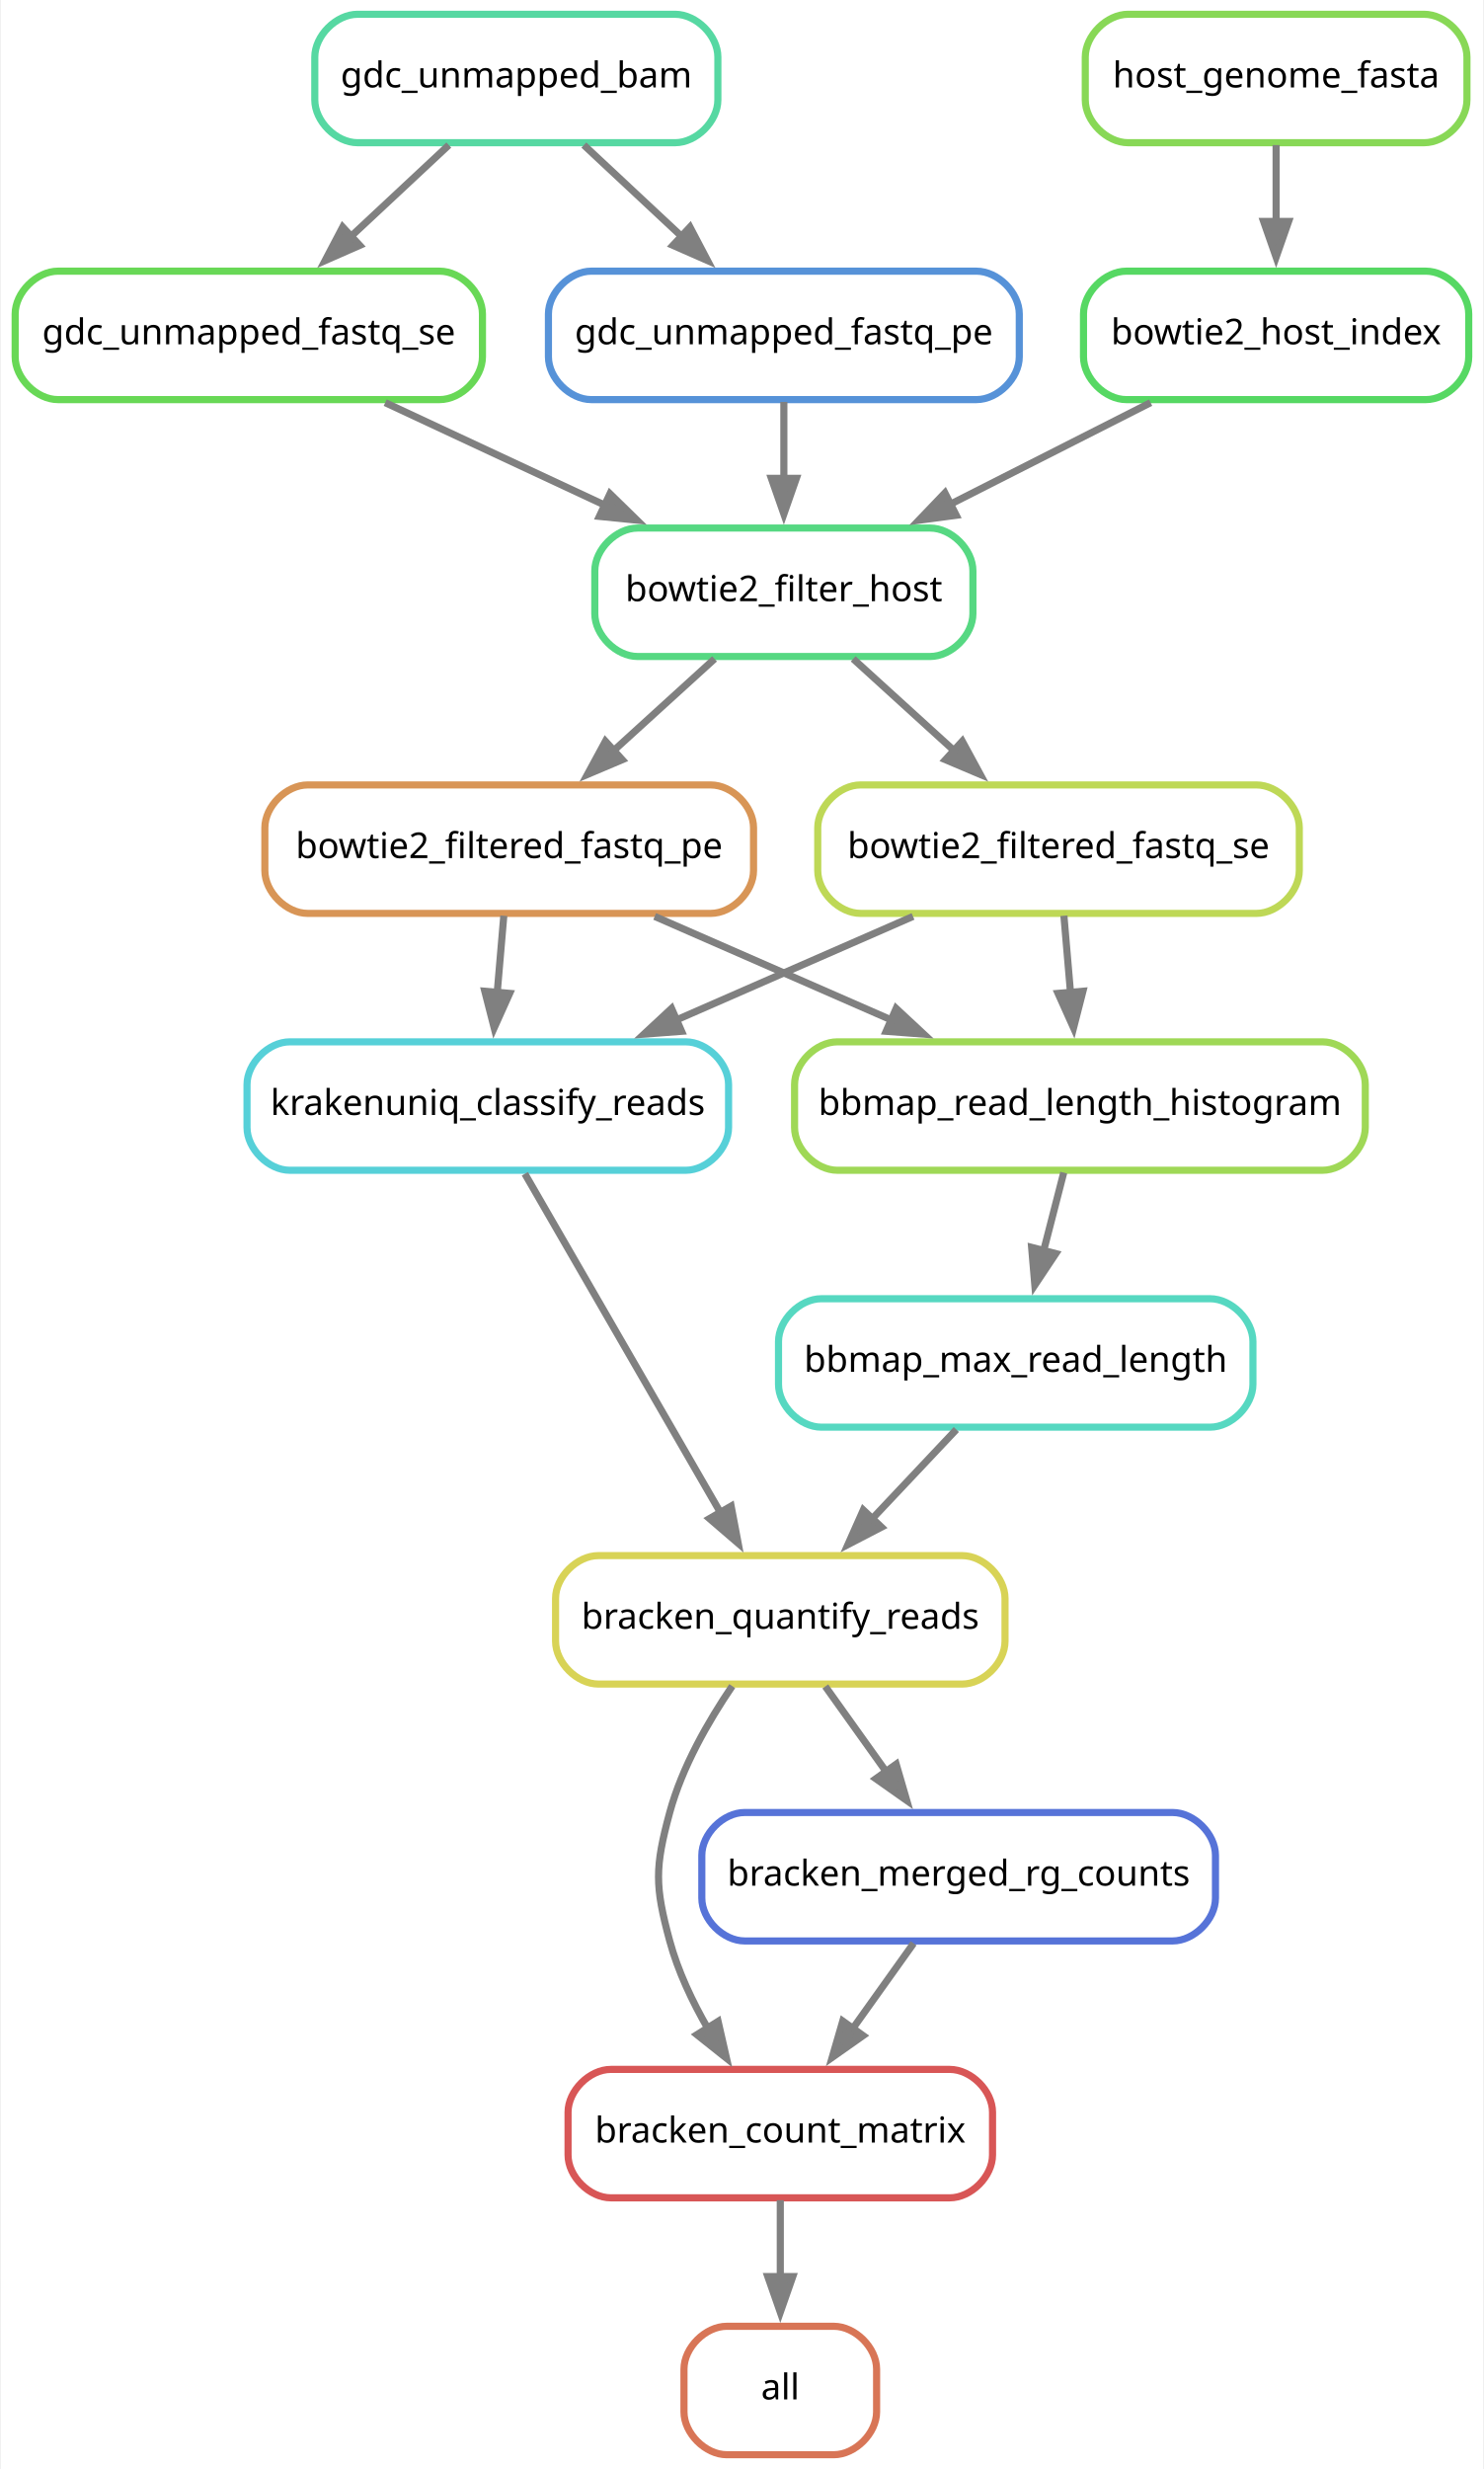
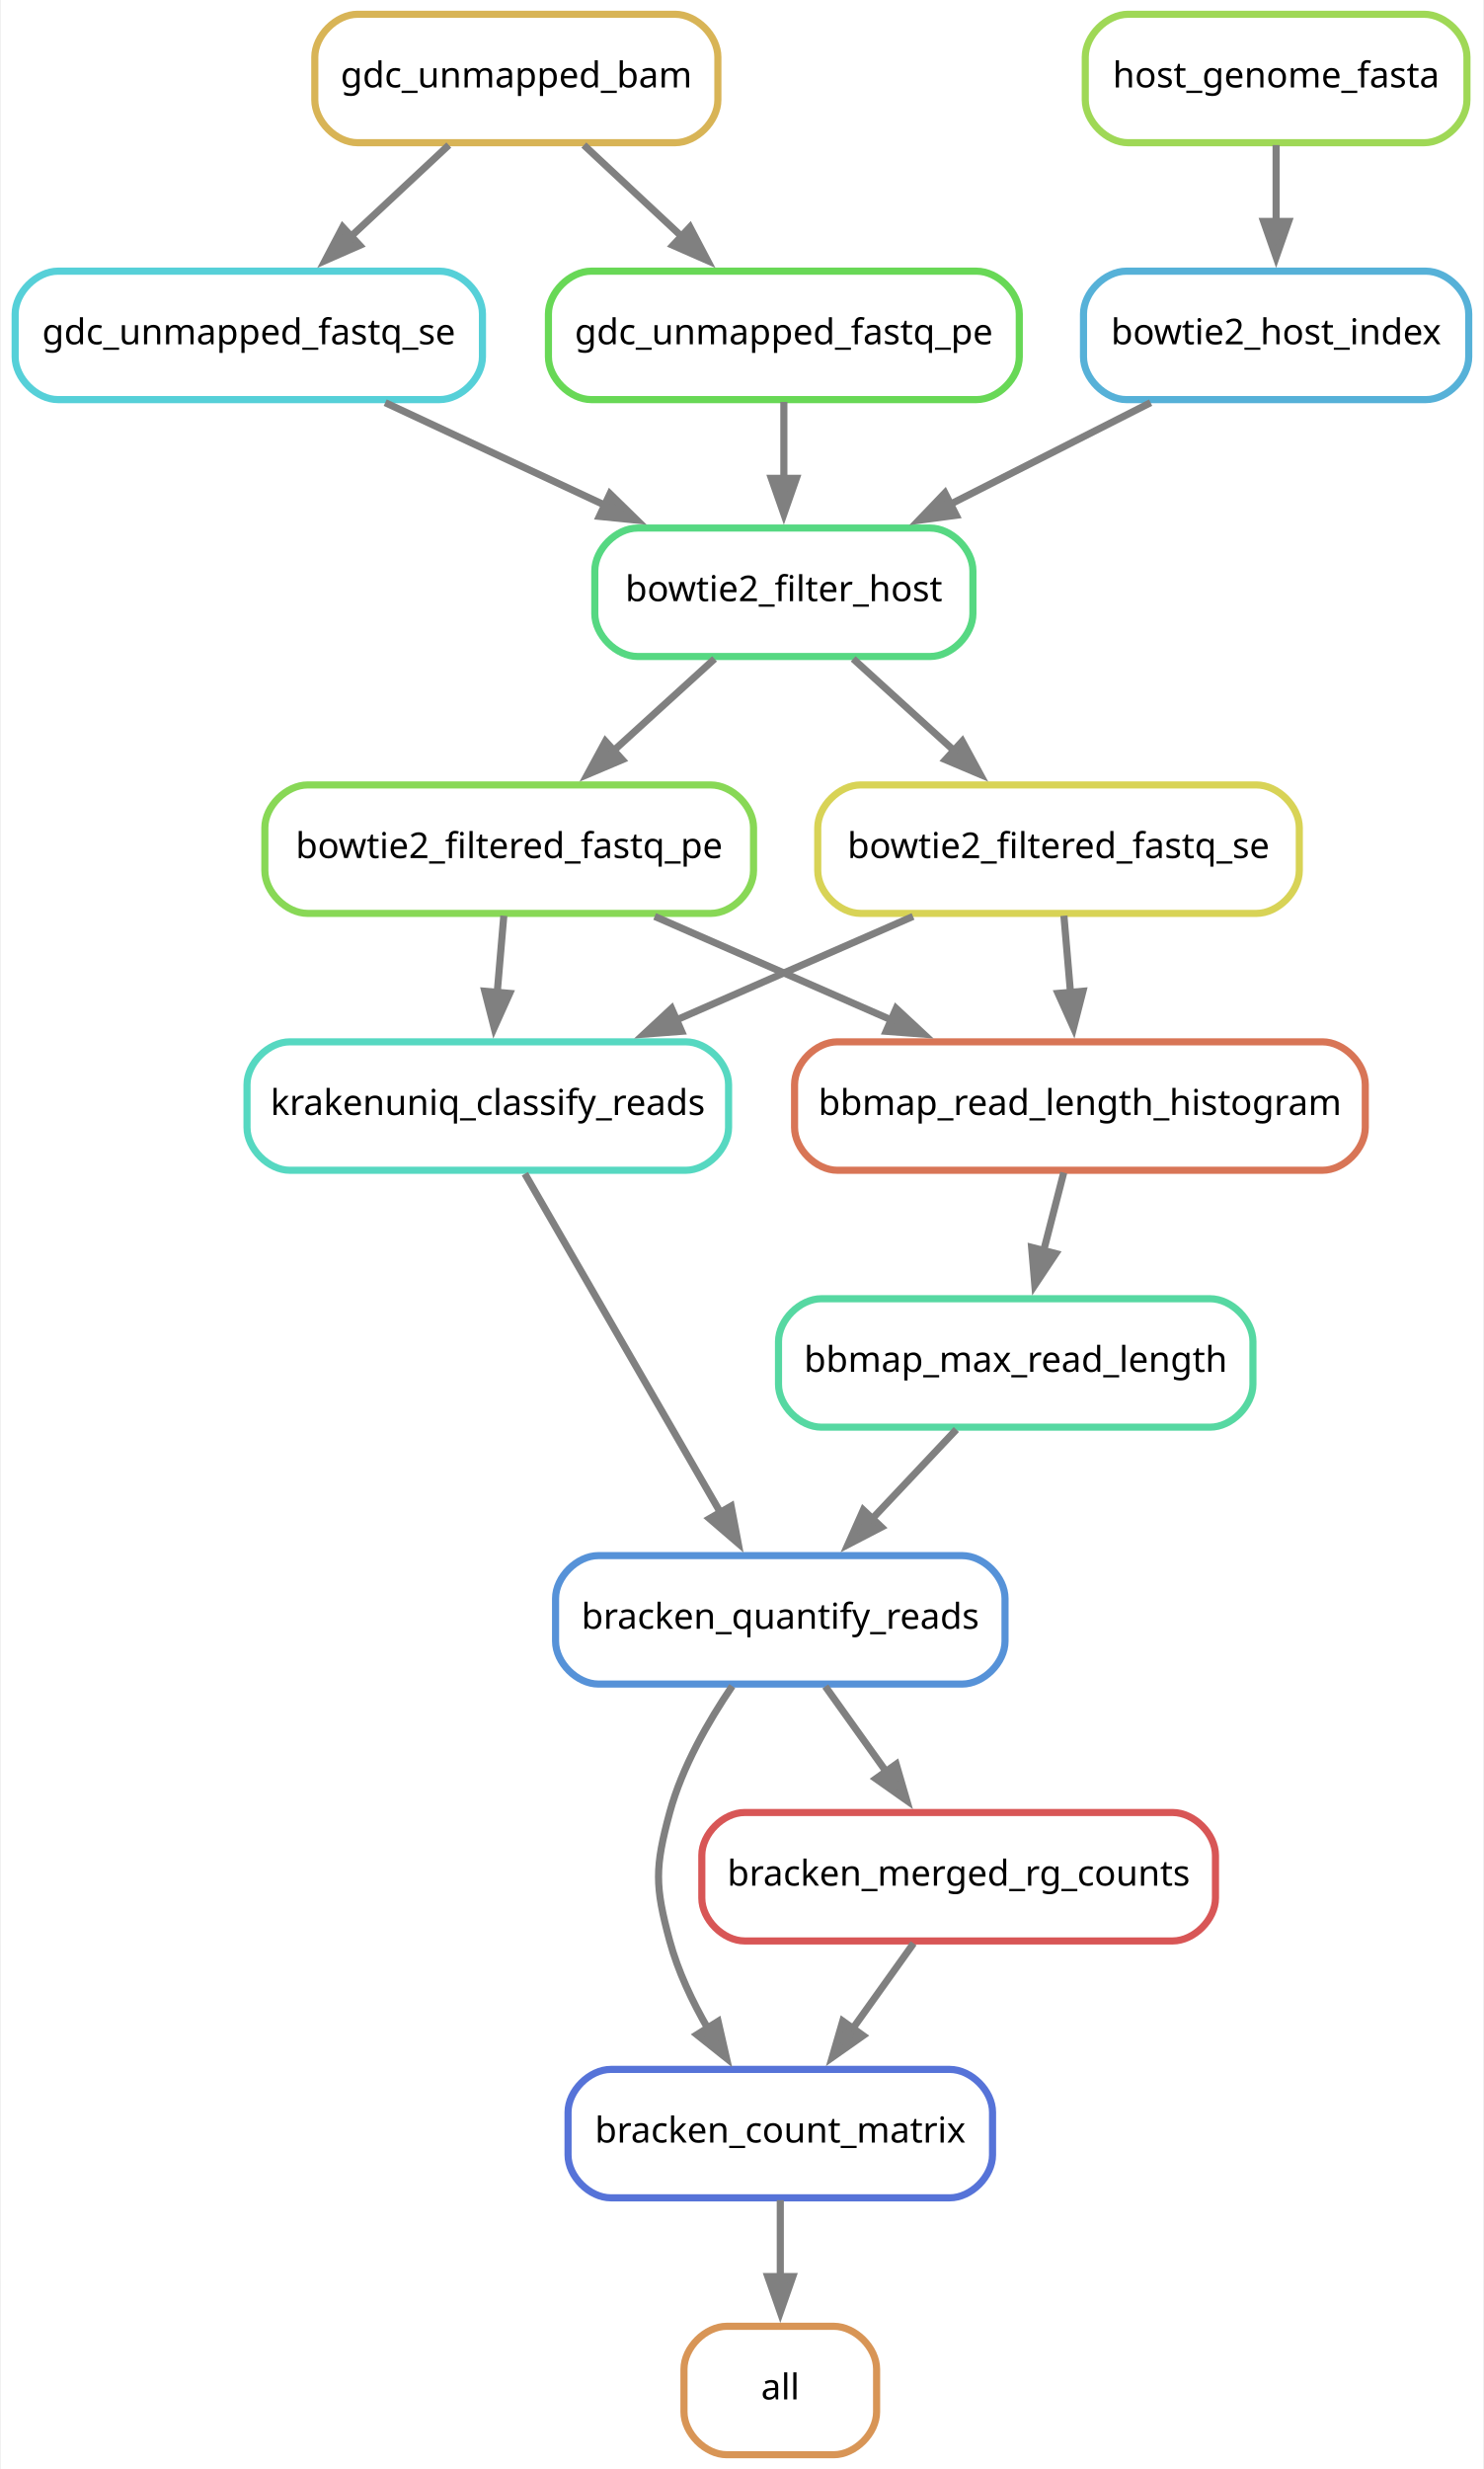
<svg xmlns="http://www.w3.org/2000/svg" width="416pt" height="692pt" viewBox="0.00 0.00 415.50 692.00">
  <g id="graph0" class="graph" transform="scale(1 1) rotate(0) translate(4 688)">
    <polygon fill="white" stroke="none" points="-4,4 -4,-688 411.5,-688 411.5,4 -4,4" />
    <g id="node1" class="node">
-       <path fill="none" stroke="#d87556" stroke-width="2" d="M229.5,-36C229.5,-36 199.5,-36 199.5,-36 193.5,-36 187.5,-30 187.5,-24 187.5,-24 187.5,-12 187.5,-12 187.5,-6 193.5,0 199.5,0 199.5,0 229.5,0 229.5,0 235.5,0 241.5,-6 241.5,-12 241.5,-12 241.5,-24 241.5,-24 241.5,-30 235.5,-36 229.5,-36" />
+       <path fill="none" stroke="#d89556" stroke-width="2" d="M229.5,-36C229.5,-36 199.5,-36 199.5,-36 193.5,-36 187.5,-30 187.5,-24 187.5,-24 187.5,-12 187.5,-12 187.5,-6 193.5,0 199.5,0 199.5,0 229.5,0 229.5,0 235.5,0 241.5,-6 241.5,-12 241.5,-12 241.5,-24 241.5,-24 241.5,-30 235.5,-36 229.5,-36" />
      <text text-anchor="middle" x="214.5" y="-15.5" font-family="sans" font-size="10.00">all</text>
    </g>
    <g id="node2" class="node">
-       <path fill="none" stroke="#d85656" stroke-width="2" d="M262,-108C262,-108 167,-108 167,-108 161,-108 155,-102 155,-96 155,-96 155,-84 155,-84 155,-78 161,-72 167,-72 167,-72 262,-72 262,-72 268,-72 274,-78 274,-84 274,-84 274,-96 274,-96 274,-102 268,-108 262,-108" />
+       <path fill="none" stroke="#5673d8" stroke-width="2" d="M262,-108C262,-108 167,-108 167,-108 161,-108 155,-102 155,-96 155,-96 155,-84 155,-84 155,-78 161,-72 167,-72 167,-72 262,-72 262,-72 268,-72 274,-78 274,-84 274,-84 274,-96 274,-96 274,-102 268,-108 262,-108" />
      <text text-anchor="middle" x="214.5" y="-87.5" font-family="sans" font-size="10.00">bracken_count_matrix</text>
    </g>
    <g id="edge1" class="edge">
      <path fill="none" stroke="grey" stroke-width="2" d="M214.5,-71.34C214.5,-64.75 214.5,-57.08 214.5,-49.67" />
      <polygon fill="grey" stroke="grey" stroke-width="2" points="218,-49.93 214.5,-39.93 211,-49.93 218,-49.93" />
    </g>
    <g id="node3" class="node">
-       <path fill="none" stroke="#d8d356" stroke-width="2" d="M265.5,-252C265.5,-252 163.5,-252 163.5,-252 157.5,-252 151.5,-246 151.5,-240 151.5,-240 151.5,-228 151.5,-228 151.5,-222 157.5,-216 163.5,-216 163.5,-216 265.5,-216 265.5,-216 271.5,-216 277.5,-222 277.5,-228 277.5,-228 277.5,-240 277.5,-240 277.5,-246 271.5,-252 265.5,-252" />
+       <path fill="none" stroke="#5692d8" stroke-width="2" d="M265.5,-252C265.5,-252 163.5,-252 163.5,-252 157.5,-252 151.5,-246 151.5,-240 151.5,-240 151.5,-228 151.5,-228 151.5,-222 157.5,-216 163.5,-216 163.5,-216 265.5,-216 265.5,-216 271.5,-216 277.5,-222 277.5,-228 277.5,-228 277.5,-240 277.5,-240 277.5,-246 271.5,-252 265.5,-252" />
      <text text-anchor="middle" x="214.5" y="-231.5" font-family="sans" font-size="10.00">bracken_quantify_reads</text>
    </g>
-     <g id="edge2" class="edge">
+     <g id="edge3" class="edge">
      <path fill="none" stroke="grey" stroke-width="2" d="M201.03,-215.43C194.34,-205.59 186.96,-192.76 183.5,-180 179.32,-164.56 179.32,-159.44 183.5,-144 185.8,-135.53 189.82,-127.02 194.23,-119.38" />
      <polygon fill="grey" stroke="grey" stroke-width="2" points="197.06,-121.46 199.42,-111.13 191.13,-117.73 197.06,-121.46" />
    </g>
    <g id="node15" class="node">
-       <path fill="none" stroke="#5673d8" stroke-width="2" d="M324.5,-180C324.5,-180 204.5,-180 204.5,-180 198.5,-180 192.5,-174 192.5,-168 192.5,-168 192.5,-156 192.5,-156 192.5,-150 198.5,-144 204.5,-144 204.5,-144 324.5,-144 324.5,-144 330.5,-144 336.5,-150 336.5,-156 336.5,-156 336.5,-168 336.5,-168 336.5,-174 330.5,-180 324.5,-180" />
+       <path fill="none" stroke="#d85656" stroke-width="2" d="M324.5,-180C324.5,-180 204.5,-180 204.5,-180 198.5,-180 192.5,-174 192.5,-168 192.5,-168 192.5,-156 192.5,-156 192.5,-150 198.5,-144 204.5,-144 204.5,-144 324.5,-144 324.5,-144 330.5,-144 336.5,-150 336.5,-156 336.5,-156 336.5,-168 336.5,-168 336.5,-174 330.5,-180 324.5,-180" />
      <text text-anchor="middle" x="264.5" y="-159.5" font-family="sans" font-size="10.00">bracken_merged_rg_counts</text>
    </g>
    <g id="edge19" class="edge">
      <path fill="none" stroke="grey" stroke-width="2" d="M227.12,-215.34C232.29,-208.1 238.41,-199.53 244.18,-191.45" />
      <polygon fill="grey" stroke="grey" stroke-width="2" points="246.99,-193.54 249.95,-183.37 241.29,-189.47 246.99,-193.54" />
    </g>
    <g id="node4" class="node">
-       <path fill="none" stroke="#56d0d8" stroke-width="2" d="M188,-396C188,-396 77,-396 77,-396 71,-396 65,-390 65,-384 65,-384 65,-372 65,-372 65,-366 71,-360 77,-360 77,-360 188,-360 188,-360 194,-360 200,-366 200,-372 200,-372 200,-384 200,-384 200,-390 194,-396 188,-396" />
+       <path fill="none" stroke="#56d8c1" stroke-width="2" d="M188,-396C188,-396 77,-396 77,-396 71,-396 65,-390 65,-384 65,-384 65,-372 65,-372 65,-366 71,-360 77,-360 77,-360 188,-360 188,-360 194,-360 200,-366 200,-372 200,-372 200,-384 200,-384 200,-390 194,-396 188,-396" />
      <text text-anchor="middle" x="132.5" y="-375.5" font-family="sans" font-size="10.00">krakenuniq_classify_reads</text>
    </g>
-     <g id="edge5" class="edge">
+     <g id="edge4" class="edge">
      <path fill="none" stroke="grey" stroke-width="2" d="M142.89,-359.02C156.69,-335.12 181.24,-292.59 197.7,-264.1" />
      <polygon fill="grey" stroke="grey" stroke-width="2" points="200.72,-265.87 202.69,-255.46 194.65,-262.37 200.72,-265.87" />
    </g>
    <g id="node5" class="node">
-       <path fill="none" stroke="#d89556" stroke-width="2" d="M195,-468C195,-468 82,-468 82,-468 76,-468 70,-462 70,-456 70,-456 70,-444 70,-444 70,-438 76,-432 82,-432 82,-432 195,-432 195,-432 201,-432 207,-438 207,-444 207,-444 207,-456 207,-456 207,-462 201,-468 195,-468" />
+       <path fill="none" stroke="#88d856" stroke-width="2" d="M195,-468C195,-468 82,-468 82,-468 76,-468 70,-462 70,-456 70,-456 70,-444 70,-444 70,-438 76,-432 82,-432 82,-432 195,-432 195,-432 201,-432 207,-438 207,-444 207,-444 207,-456 207,-456 207,-462 201,-468 195,-468" />
      <text text-anchor="middle" x="138.5" y="-447.5" font-family="sans" font-size="10.00">bowtie2_filtered_fastq_pe</text>
    </g>
-     <g id="edge7" class="edge">
+     <g id="edge6" class="edge">
      <path fill="none" stroke="grey" stroke-width="2" d="M136.99,-431.34C136.42,-424.75 135.76,-417.08 135.13,-409.67" />
      <polygon fill="grey" stroke="grey" stroke-width="2" points="138.63,-409.58 134.29,-399.92 131.66,-410.18 138.63,-409.58" />
    </g>
    <g id="node12" class="node">
-       <path fill="none" stroke="#9fd856" stroke-width="2" d="M366.5,-396C366.5,-396 230.5,-396 230.5,-396 224.5,-396 218.5,-390 218.5,-384 218.5,-384 218.5,-372 218.5,-372 218.5,-366 224.5,-360 230.5,-360 230.5,-360 366.5,-360 366.5,-360 372.5,-360 378.5,-366 378.5,-372 378.5,-372 378.5,-384 378.5,-384 378.5,-390 372.5,-396 366.5,-396" />
+       <path fill="none" stroke="#d87556" stroke-width="2" d="M366.5,-396C366.5,-396 230.5,-396 230.5,-396 224.5,-396 218.5,-390 218.5,-384 218.5,-384 218.5,-372 218.5,-372 218.5,-366 224.5,-360 230.5,-360 230.5,-360 366.5,-360 366.5,-360 372.5,-360 378.5,-366 378.5,-372 378.5,-372 378.5,-384 378.5,-384 378.5,-390 372.5,-396 366.5,-396" />
      <text text-anchor="middle" x="298.5" y="-375.5" font-family="sans" font-size="10.00">bbmap_read_length_histogram</text>
    </g>
-     <g id="edge16" class="edge">
+     <g id="edge15" class="edge">
      <path fill="none" stroke="grey" stroke-width="2" d="M179.29,-431.15C199.52,-422.3 224.2,-411.51 245.84,-402.04" />
      <polygon fill="grey" stroke="grey" stroke-width="2" points="246.98,-405.36 254.73,-398.15 244.17,-398.95 246.98,-405.36" />
    </g>
    <g id="node6" class="node">
      <path fill="none" stroke="#56d882" stroke-width="2" d="M256.5,-540C256.5,-540 174.5,-540 174.5,-540 168.5,-540 162.5,-534 162.5,-528 162.5,-528 162.5,-516 162.5,-516 162.5,-510 168.5,-504 174.5,-504 174.5,-504 256.5,-504 256.5,-504 262.5,-504 268.5,-510 268.5,-516 268.5,-516 268.5,-528 268.5,-528 268.5,-534 262.5,-540 256.5,-540" />
      <text text-anchor="middle" x="215.5" y="-519.5" font-family="sans" font-size="10.00">bowtie2_filter_host</text>
    </g>
    <g id="edge8" class="edge">
      <path fill="none" stroke="grey" stroke-width="2" d="M196.07,-503.34C187.47,-495.52 177.18,-486.16 167.69,-477.53" />
      <polygon fill="grey" stroke="grey" stroke-width="2" points="170.19,-475.07 160.43,-470.94 165.48,-480.25 170.19,-475.07" />
    </g>
    <g id="node13" class="node">
-       <path fill="none" stroke="#bed856" stroke-width="2" d="M348,-468C348,-468 237,-468 237,-468 231,-468 225,-462 225,-456 225,-456 225,-444 225,-444 225,-438 231,-432 237,-432 237,-432 348,-432 348,-432 354,-432 360,-438 360,-444 360,-444 360,-456 360,-456 360,-462 354,-468 348,-468" />
+       <path fill="none" stroke="#d8d356" stroke-width="2" d="M348,-468C348,-468 237,-468 237,-468 231,-468 225,-462 225,-456 225,-456 225,-444 225,-444 225,-438 231,-432 237,-432 237,-432 348,-432 348,-432 354,-432 360,-438 360,-444 360,-444 360,-456 360,-456 360,-462 354,-468 348,-468" />
      <text text-anchor="middle" x="292.5" y="-447.5" font-family="sans" font-size="10.00">bowtie2_filtered_fastq_se</text>
    </g>
    <g id="edge17" class="edge">
      <path fill="none" stroke="grey" stroke-width="2" d="M234.93,-503.34C243.53,-495.52 253.82,-486.16 263.31,-477.53" />
      <polygon fill="grey" stroke="grey" stroke-width="2" points="265.52,-480.25 270.57,-470.94 260.81,-475.07 265.52,-480.25" />
    </g>
    <g id="node7" class="node">
-       <path fill="none" stroke="#5692d8" stroke-width="2" d="M269.5,-612C269.5,-612 161.5,-612 161.5,-612 155.5,-612 149.5,-606 149.5,-600 149.5,-600 149.5,-588 149.5,-588 149.5,-582 155.5,-576 161.5,-576 161.5,-576 269.5,-576 269.5,-576 275.5,-576 281.5,-582 281.5,-588 281.5,-588 281.5,-600 281.5,-600 281.5,-606 275.5,-612 269.5,-612" />
+       <path fill="none" stroke="#68d856" stroke-width="2" d="M269.5,-612C269.5,-612 161.5,-612 161.5,-612 155.5,-612 149.5,-606 149.5,-600 149.5,-600 149.5,-588 149.5,-588 149.5,-582 155.5,-576 161.5,-576 161.5,-576 269.5,-576 269.5,-576 275.5,-576 281.5,-582 281.5,-588 281.5,-588 281.5,-600 281.5,-600 281.5,-606 275.5,-612 269.5,-612" />
      <text text-anchor="middle" x="215.5" y="-591.5" font-family="sans" font-size="10.00">gdc_unmapped_fastq_pe</text>
    </g>
    <g id="edge11" class="edge">
      <path fill="none" stroke="grey" stroke-width="2" d="M215.5,-575.34C215.5,-568.75 215.5,-561.08 215.5,-553.67" />
      <polygon fill="grey" stroke="grey" stroke-width="2" points="219,-553.93 215.5,-543.93 212,-553.93 219,-553.93" />
    </g>
    <g id="node8" class="node">
-       <path fill="none" stroke="#56d8a2" stroke-width="2" d="M185,-684C185,-684 96,-684 96,-684 90,-684 84,-678 84,-672 84,-672 84,-660 84,-660 84,-654 90,-648 96,-648 96,-648 185,-648 185,-648 191,-648 197,-654 197,-660 197,-660 197,-672 197,-672 197,-678 191,-684 185,-684" />
+       <path fill="none" stroke="#d8b456" stroke-width="2" d="M185,-684C185,-684 96,-684 96,-684 90,-684 84,-678 84,-672 84,-672 84,-660 84,-660 84,-654 90,-648 96,-648 96,-648 185,-648 185,-648 191,-648 197,-654 197,-660 197,-660 197,-672 197,-672 197,-678 191,-684 185,-684" />
      <text text-anchor="middle" x="140.5" y="-663.5" font-family="sans" font-size="10.00">gdc_unmapped_bam</text>
    </g>
    <g id="edge12" class="edge">
      <path fill="none" stroke="grey" stroke-width="2" d="M159.43,-647.34C167.8,-639.52 177.83,-630.16 187.07,-621.53" />
      <polygon fill="grey" stroke="grey" stroke-width="2" points="189.18,-624.35 194.11,-614.97 184.41,-619.23 189.18,-624.35" />
    </g>
    <g id="node14" class="node">
-       <path fill="none" stroke="#68d856" stroke-width="2" d="M119,-612C119,-612 12,-612 12,-612 6,-612 0,-606 0,-600 0,-600 0,-588 0,-588 0,-582 6,-576 12,-576 12,-576 119,-576 119,-576 125,-576 131,-582 131,-588 131,-588 131,-600 131,-600 131,-606 125,-612 119,-612" />
+       <path fill="none" stroke="#56d0d8" stroke-width="2" d="M119,-612C119,-612 12,-612 12,-612 6,-612 0,-606 0,-600 0,-600 0,-588 0,-588 0,-582 6,-576 12,-576 12,-576 119,-576 119,-576 125,-576 131,-582 131,-588 131,-588 131,-600 131,-600 131,-606 125,-612 119,-612" />
      <text text-anchor="middle" x="65.5" y="-591.5" font-family="sans" font-size="10.00">gdc_unmapped_fastq_se</text>
    </g>
    <g id="edge18" class="edge">
      <path fill="none" stroke="grey" stroke-width="2" d="M121.57,-647.34C113.2,-639.52 103.17,-630.16 93.93,-621.53" />
      <polygon fill="grey" stroke="grey" stroke-width="2" points="96.59,-619.23 86.89,-614.97 91.82,-624.35 96.59,-619.23" />
    </g>
    <g id="node9" class="node">
-       <path fill="none" stroke="#56d863" stroke-width="2" d="M395.5,-612C395.5,-612 311.5,-612 311.5,-612 305.5,-612 299.5,-606 299.5,-600 299.5,-600 299.5,-588 299.5,-588 299.5,-582 305.5,-576 311.5,-576 311.5,-576 395.5,-576 395.5,-576 401.5,-576 407.5,-582 407.5,-588 407.5,-588 407.5,-600 407.5,-600 407.5,-606 401.5,-612 395.5,-612" />
+       <path fill="none" stroke="#56b1d8" stroke-width="2" d="M395.5,-612C395.5,-612 311.5,-612 311.5,-612 305.5,-612 299.5,-606 299.5,-600 299.5,-600 299.5,-588 299.5,-588 299.5,-582 305.5,-576 311.5,-576 311.5,-576 395.5,-576 395.5,-576 401.5,-576 407.5,-582 407.5,-588 407.5,-588 407.5,-600 407.5,-600 407.5,-606 401.5,-612 395.5,-612" />
      <text text-anchor="middle" x="353.5" y="-591.5" font-family="sans" font-size="10.00">bowtie2_host_index</text>
    </g>
    <g id="edge10" class="edge">
      <path fill="none" stroke="grey" stroke-width="2" d="M318.32,-575.15C301.21,-566.47 280.41,-555.92 262,-546.59" />
      <polygon fill="grey" stroke="grey" stroke-width="2" points="263.82,-543.58 253.32,-542.18 260.65,-549.83 263.82,-543.58" />
    </g>
    <g id="node10" class="node">
-       <path fill="none" stroke="#88d856" stroke-width="2" d="M395,-684C395,-684 312,-684 312,-684 306,-684 300,-678 300,-672 300,-672 300,-660 300,-660 300,-654 306,-648 312,-648 312,-648 395,-648 395,-648 401,-648 407,-654 407,-660 407,-660 407,-672 407,-672 407,-678 401,-684 395,-684" />
+       <path fill="none" stroke="#9fd856" stroke-width="2" d="M395,-684C395,-684 312,-684 312,-684 306,-684 300,-678 300,-672 300,-672 300,-660 300,-660 300,-654 306,-648 312,-648 312,-648 395,-648 395,-648 401,-648 407,-654 407,-660 407,-660 407,-672 407,-672 407,-678 401,-684 395,-684" />
      <text text-anchor="middle" x="353.5" y="-663.5" font-family="sans" font-size="10.00">host_genome_fasta</text>
    </g>
    <g id="edge13" class="edge">
      <path fill="none" stroke="grey" stroke-width="2" d="M353.5,-647.34C353.5,-640.75 353.5,-633.08 353.5,-625.67" />
      <polygon fill="grey" stroke="grey" stroke-width="2" points="357,-625.93 353.5,-615.93 350,-625.93 357,-625.93" />
    </g>
    <g id="node11" class="node">
-       <path fill="none" stroke="#56d8c1" stroke-width="2" d="M335,-324C335,-324 226,-324 226,-324 220,-324 214,-318 214,-312 214,-312 214,-300 214,-300 214,-294 220,-288 226,-288 226,-288 335,-288 335,-288 341,-288 347,-294 347,-300 347,-300 347,-312 347,-312 347,-318 341,-324 335,-324" />
+       <path fill="none" stroke="#56d8a2" stroke-width="2" d="M335,-324C335,-324 226,-324 226,-324 220,-324 214,-318 214,-312 214,-312 214,-300 214,-300 214,-294 220,-288 226,-288 226,-288 335,-288 335,-288 341,-288 347,-294 347,-300 347,-300 347,-312 347,-312 347,-318 341,-324 335,-324" />
      <text text-anchor="middle" x="280.5" y="-303.5" font-family="sans" font-size="10.00">bbmap_max_read_length</text>
    </g>
-     <g id="edge4" class="edge">
+     <g id="edge5" class="edge">
      <path fill="none" stroke="grey" stroke-width="2" d="M263.85,-287.34C256.71,-279.77 248.21,-270.75 240.29,-262.35" />
      <polygon fill="grey" stroke="grey" stroke-width="2" points="242.86,-259.98 233.46,-255.1 237.77,-264.78 242.86,-259.98" />
    </g>
    <g id="edge14" class="edge">
      <path fill="none" stroke="grey" stroke-width="2" d="M293.96,-359.34C292.24,-352.67 290.24,-344.89 288.31,-337.39" />
      <polygon fill="grey" stroke="grey" stroke-width="2" points="291.74,-336.65 285.86,-327.83 284.96,-338.39 291.74,-336.65" />
    </g>
-     <g id="edge6" class="edge">
+     <g id="edge7" class="edge">
      <path fill="none" stroke="grey" stroke-width="2" d="M251.71,-431.15C231.48,-422.3 206.8,-411.51 185.16,-402.04" />
      <polygon fill="grey" stroke="grey" stroke-width="2" points="186.83,-398.95 176.27,-398.15 184.02,-405.36 186.83,-398.95" />
    </g>
-     <g id="edge15" class="edge">
+     <g id="edge16" class="edge">
      <path fill="none" stroke="grey" stroke-width="2" d="M294.01,-431.34C294.58,-424.75 295.24,-417.08 295.87,-409.67" />
      <polygon fill="grey" stroke="grey" stroke-width="2" points="299.34,-410.18 296.71,-399.92 292.37,-409.58 299.34,-410.18" />
    </g>
    <g id="edge9" class="edge">
      <path fill="none" stroke="grey" stroke-width="2" d="M103.74,-575.15C122.44,-566.43 145.2,-555.81 165.29,-546.43" />
      <polygon fill="grey" stroke="grey" stroke-width="2" points="166.75,-549.61 174.33,-542.21 163.78,-543.27 166.75,-549.61" />
    </g>
-     <g id="edge3" class="edge">
+     <g id="edge2" class="edge">
      <path fill="none" stroke="grey" stroke-width="2" d="M251.88,-143.34C246.71,-136.1 240.59,-127.53 234.82,-119.45" />
      <polygon fill="grey" stroke="grey" stroke-width="2" points="237.71,-117.47 229.05,-111.37 232.01,-121.54 237.71,-117.47" />
    </g>
  </g>
</svg>
